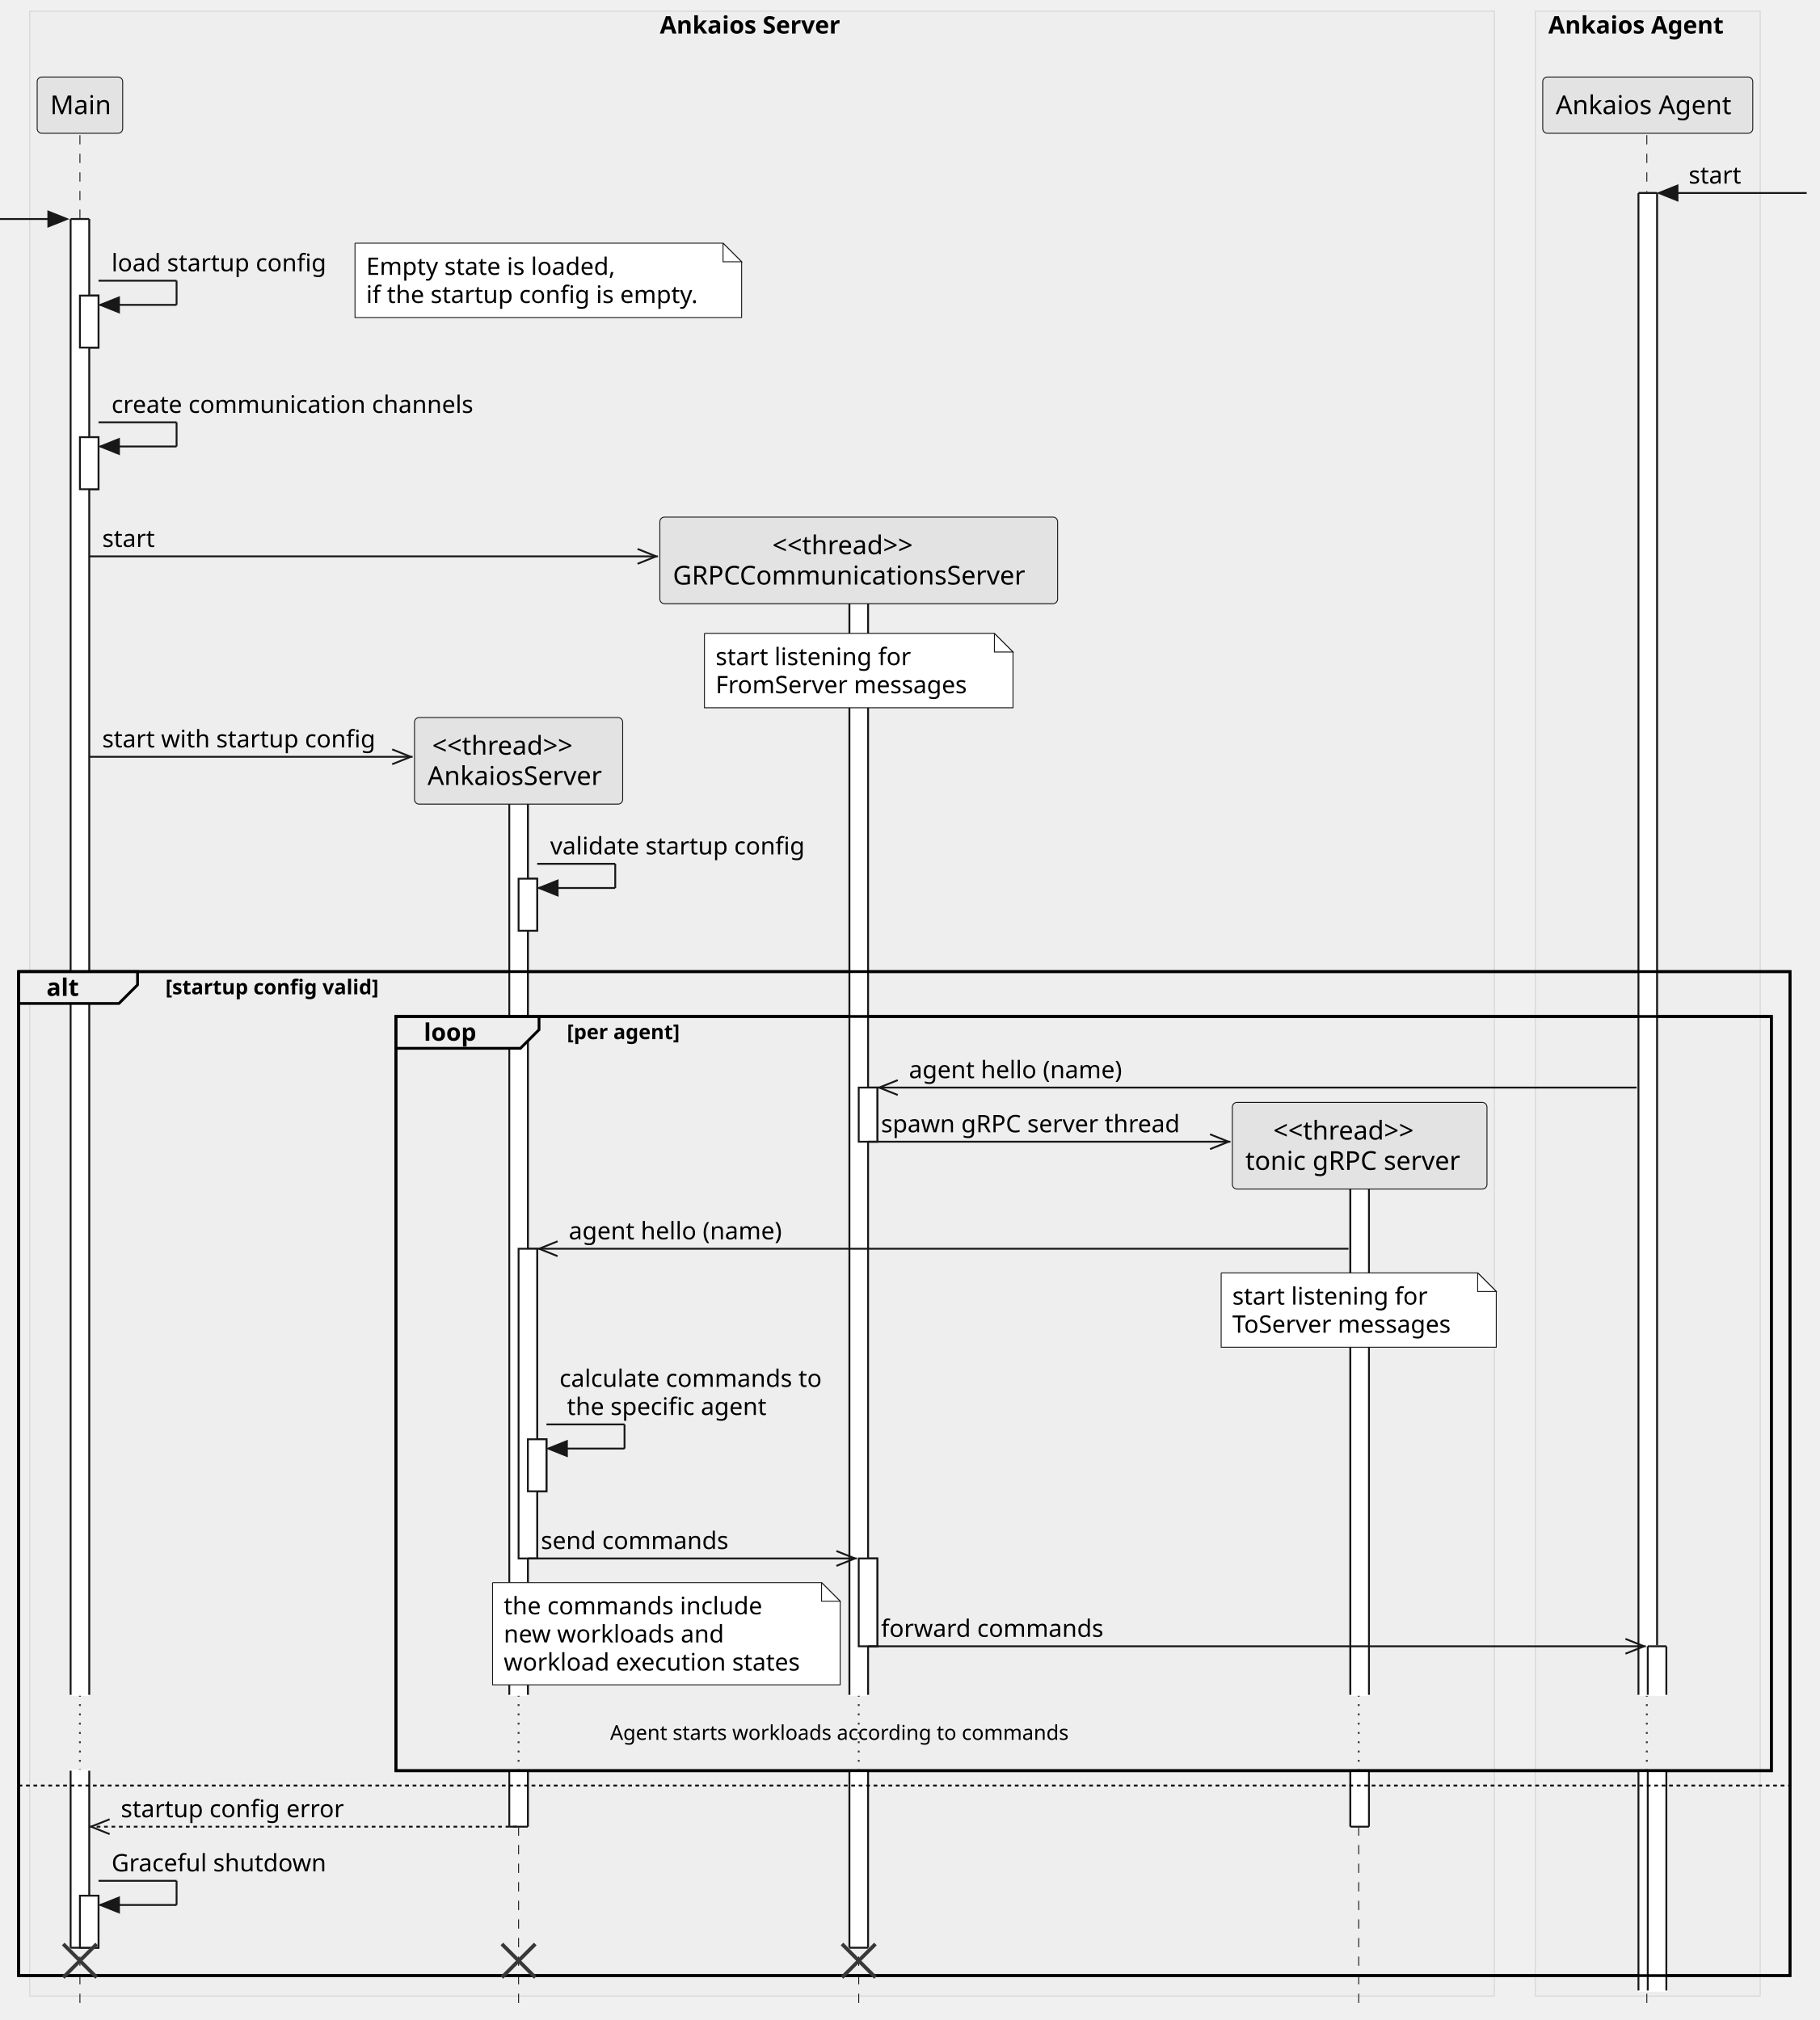
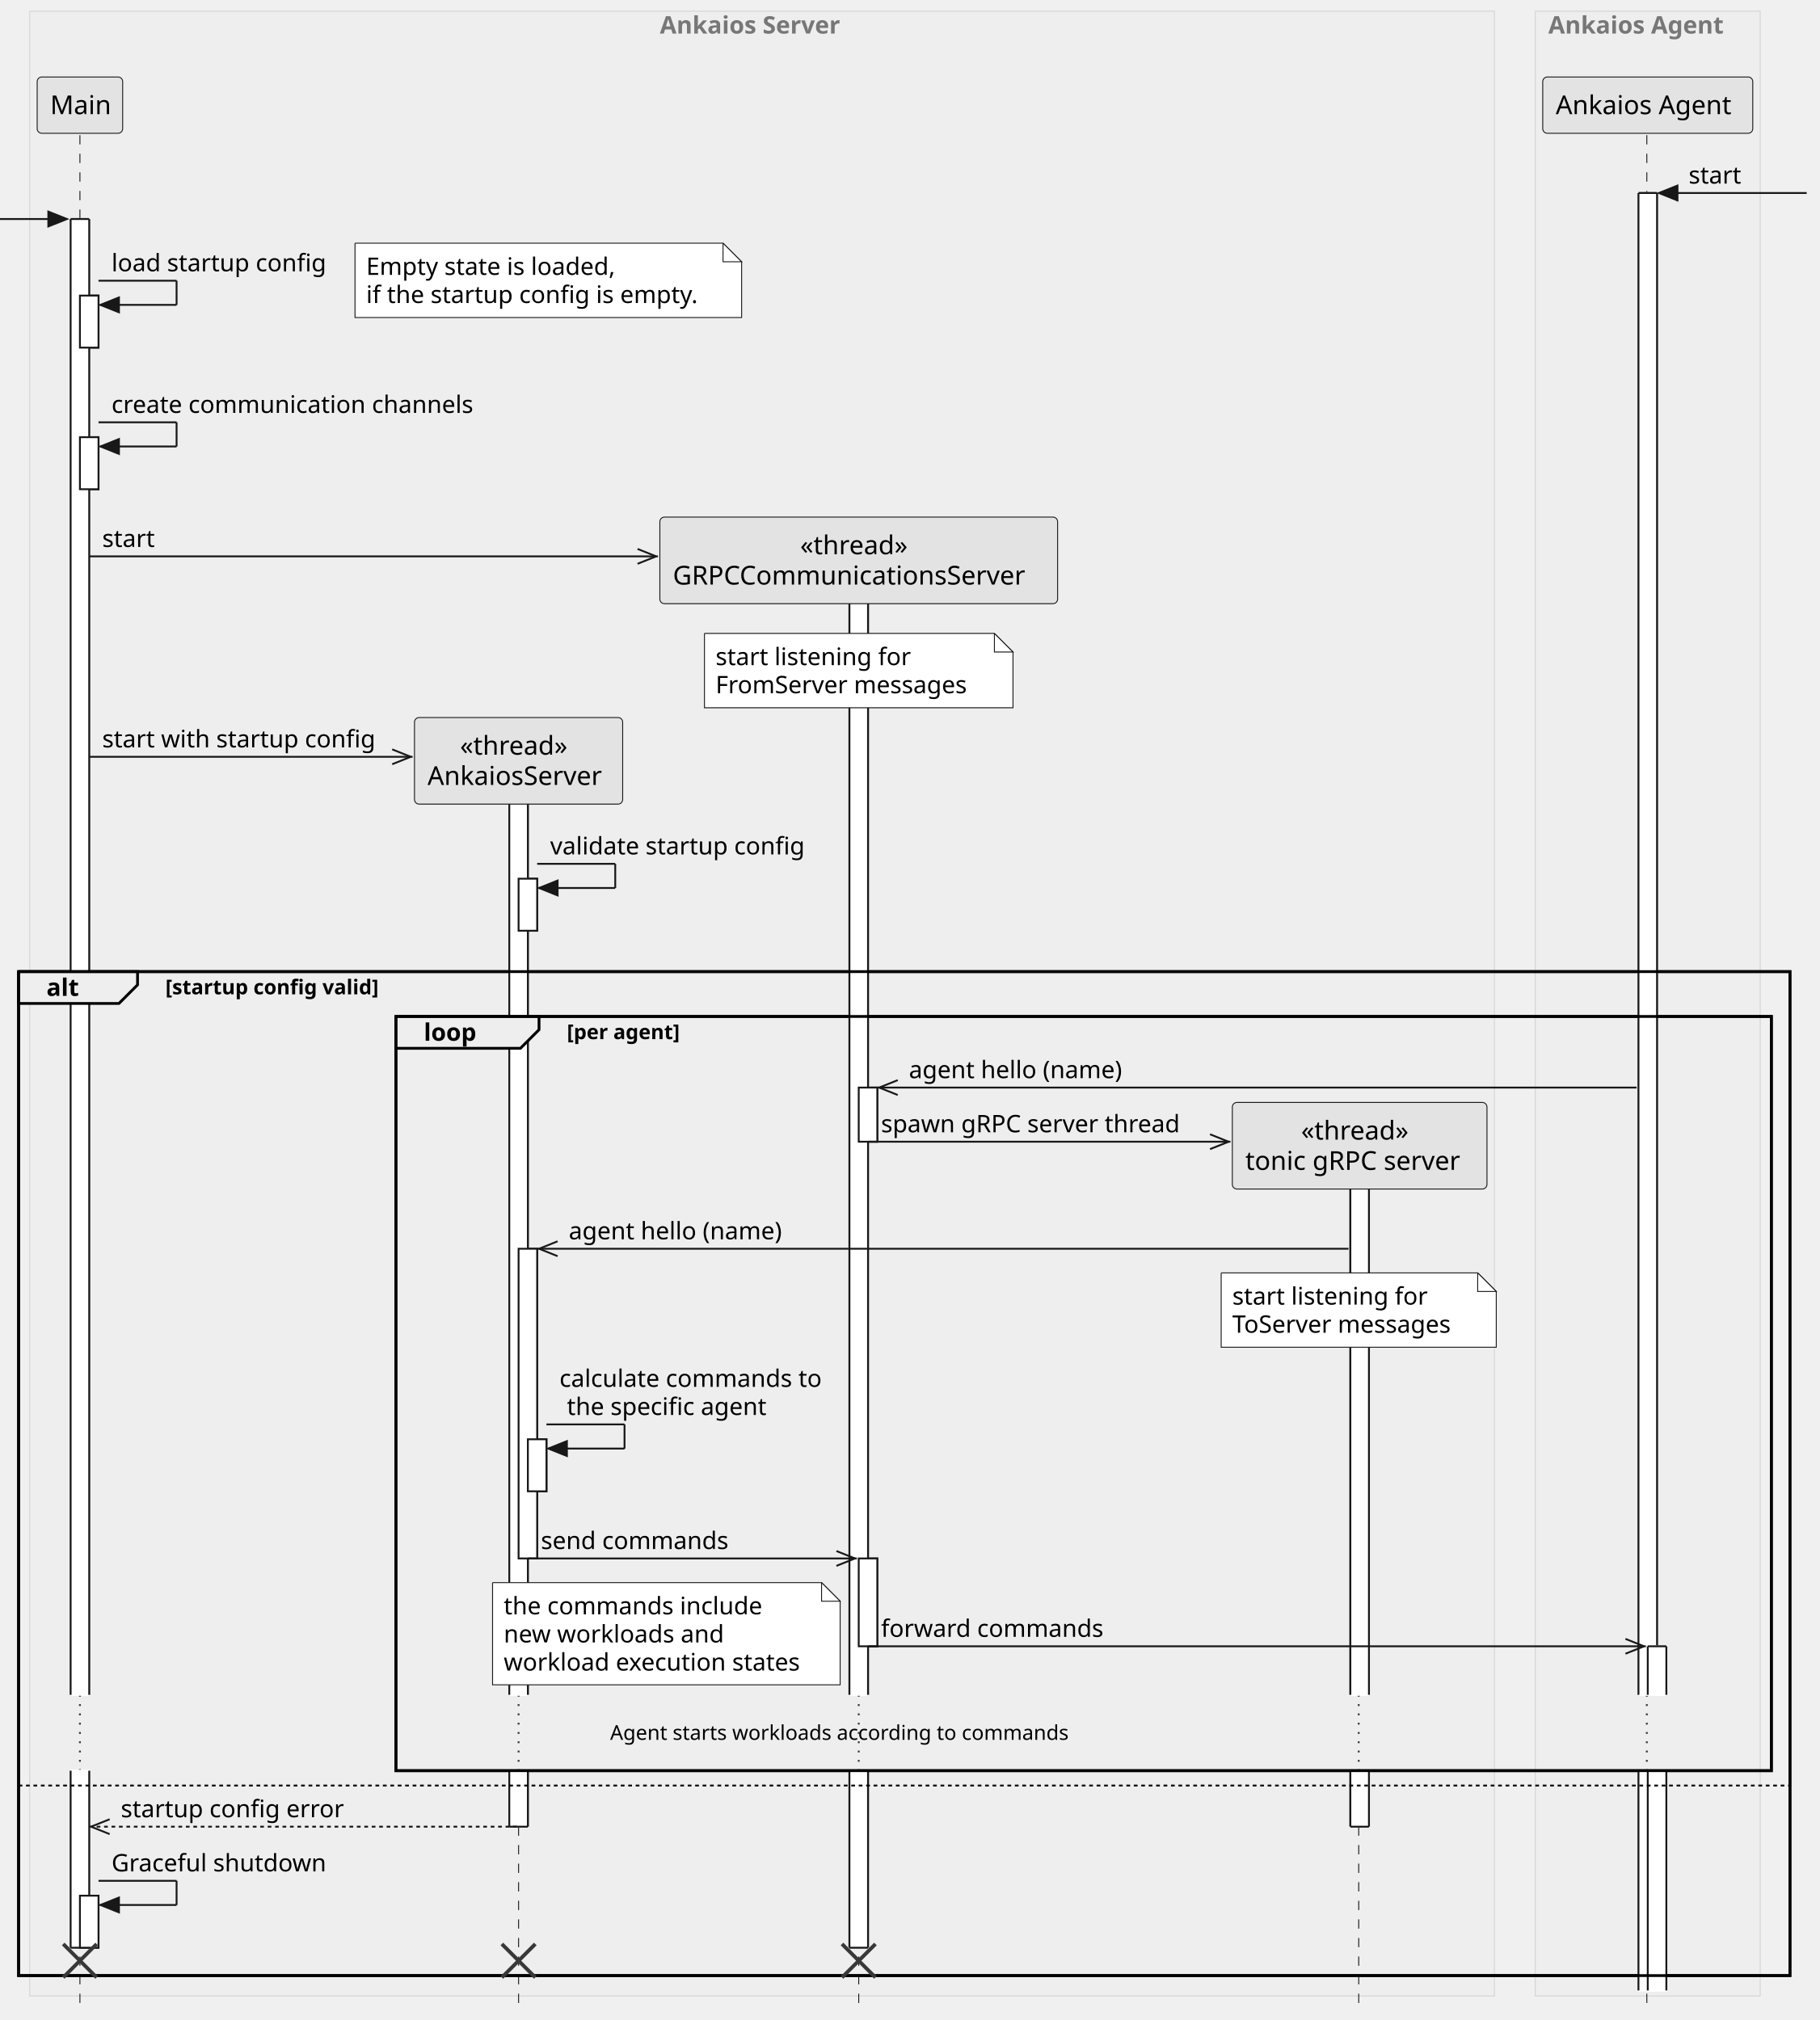
<svg xmlns="http://www.w3.org/2000/svg" contentStyleType="text/css" height="1087px" preserveAspectRatio="none" style="width:979px;height:1087px;background:#FFFFFF;" version="1.1" viewBox="0 0 979 1087" width="979px" zoomAndPan="magnify">
  <defs />
  <g>
    <rect fill="#EEEEEE" height="1068.102" style="stroke:#D3D3D3;stroke-width:0.5;" width="788" x="16" y="6" />
-     <text fill="#000000" font-family="sans-serif" font-size="13" font-weight="bold" lengthAdjust="spacing" textLength="110" x="355" y="18.067">Ankaios Server</text>
+     <text fill="#777777" font-family="sans-serif" font-size="13" font-weight="bold" lengthAdjust="spacing" textLength="110" x="355" y="18.067">Ankaios Server</text>
    <rect fill="#EEEEEE" height="1068.102" style="stroke:#D3D3D3;stroke-width:0.5;" width="121" x="826" y="6" />
-     <text fill="#000000" font-family="sans-serif" font-size="13" font-weight="bold" lengthAdjust="spacing" textLength="107" x="833" y="18.067">Ankaios Agent</text>
+     <text fill="#777777" font-family="sans-serif" font-size="13" font-weight="bold" lengthAdjust="spacing" textLength="107" x="833" y="18.067">Ankaios Agent</text>
    <rect fill="#FFFFFF" height="794.172" style="stroke:#FFFFFF;stroke-width:1.0;" width="10" x="38" y="117.859" />
    <line style="stroke:#181818;stroke-width:1.0;" x1="38" x2="38" y1="117.859" y2="912.031" />
    <line style="stroke:#181818;stroke-width:1.0;" x1="48" x2="48" y1="117.859" y2="912.031" />
    <line style="stroke:#181818;stroke-width:1.0;" x1="38" x2="48" y1="117.859" y2="117.859" />
    <rect fill="#FFFFFF" height="95.266" style="stroke:#FFFFFF;stroke-width:1.0;" width="10" x="38" y="952.836" />
    <line style="stroke:#181818;stroke-width:1.0;" x1="38" x2="38" y1="952.836" y2="1048.102" />
    <line style="stroke:#181818;stroke-width:1.0;" x1="48" x2="48" y1="952.836" y2="1048.102" />
    <line style="stroke:#181818;stroke-width:1.0;" x1="38" x2="48" y1="1048.102" y2="1048.102" />
    <rect fill="#FFFFFF" height="28" style="stroke:#181818;stroke-width:1.0;" width="10" x="43" y="159.059" />
    <rect fill="#FFFFFF" height="28" style="stroke:#181818;stroke-width:1.0;" width="10" x="43" y="235.258" />
    <rect fill="#FFFFFF" height="28" style="stroke:#181818;stroke-width:1.0;" width="10" x="43" y="1020.102" />
    <rect fill="#FFFFFF" height="494.781" style="stroke:#FFFFFF;stroke-width:1.0;" width="10" x="274" y="417.25" />
    <line style="stroke:#181818;stroke-width:1.0;" x1="274" x2="274" y1="417.25" y2="912.031" />
    <line style="stroke:#181818;stroke-width:1.0;" x1="284" x2="284" y1="417.25" y2="912.031" />
    <line style="stroke:#181818;stroke-width:1.0;" x1="274" x2="284" y1="417.25" y2="417.25" />
    <rect fill="#FFFFFF" height="30.133" style="stroke:#FFFFFF;stroke-width:1.0;" width="10" x="274" y="952.836" />
    <line style="stroke:#181818;stroke-width:1.0;" x1="274" x2="274" y1="952.836" y2="982.969" />
    <line style="stroke:#181818;stroke-width:1.0;" x1="284" x2="284" y1="952.836" y2="982.969" />
    <line style="stroke:#181818;stroke-width:1.0;" x1="274" x2="284" y1="982.969" y2="982.969" />
    <rect fill="#FFFFFF" height="28" style="stroke:#181818;stroke-width:1.0;" width="10" x="279" y="472.844" />
    <rect fill="#FFFFFF" height="166.664" style="stroke:#181818;stroke-width:1.0;" width="10" x="279" y="671.969" />
    <rect fill="#FFFFFF" height="28" style="stroke:#181818;stroke-width:1.0;" width="10" x="284" y="774.5" />
    <rect fill="#FFFFFF" height="602.641" style="stroke:#FFFFFF;stroke-width:1.0;" width="10" x="457" y="309.391" />
    <line style="stroke:#181818;stroke-width:1.0;" x1="457" x2="457" y1="309.391" y2="912.031" />
    <line style="stroke:#181818;stroke-width:1.0;" x1="467" x2="467" y1="309.391" y2="912.031" />
    <line style="stroke:#181818;stroke-width:1.0;" x1="457" x2="467" y1="309.391" y2="309.391" />
    <rect fill="#FFFFFF" height="95.266" style="stroke:#FFFFFF;stroke-width:1.0;" width="10" x="457" y="952.836" />
    <line style="stroke:#181818;stroke-width:1.0;" x1="457" x2="457" y1="952.836" y2="1048.102" />
    <line style="stroke:#181818;stroke-width:1.0;" x1="467" x2="467" y1="952.836" y2="1048.102" />
    <line style="stroke:#181818;stroke-width:1.0;" x1="457" x2="467" y1="1048.102" y2="1048.102" />
    <rect fill="#FFFFFF" height="29.133" style="stroke:#181818;stroke-width:1.0;" width="10" x="462" y="585.242" />
    <rect fill="#FFFFFF" height="47.266" style="stroke:#181818;stroke-width:1.0;" width="10" x="462" y="838.633" />
    <rect fill="#FFFFFF" height="287.656" style="stroke:#FFFFFF;stroke-width:1.0;" width="10" x="726.5" y="624.375" />
    <line style="stroke:#181818;stroke-width:1.0;" x1="726.5" x2="726.5" y1="624.375" y2="912.031" />
    <line style="stroke:#181818;stroke-width:1.0;" x1="736.5" x2="736.5" y1="624.375" y2="912.031" />
    <line style="stroke:#181818;stroke-width:1.0;" x1="726.5" x2="736.5" y1="624.375" y2="624.375" />
    <rect fill="#FFFFFF" height="30.133" style="stroke:#FFFFFF;stroke-width:1.0;" width="10" x="726.5" y="952.836" />
    <line style="stroke:#181818;stroke-width:1.0;" x1="726.5" x2="726.5" y1="952.836" y2="982.969" />
    <line style="stroke:#181818;stroke-width:1.0;" x1="736.5" x2="736.5" y1="952.836" y2="982.969" />
    <line style="stroke:#181818;stroke-width:1.0;" x1="726.5" x2="736.5" y1="982.969" y2="982.969" />
    <rect fill="#FFFFFF" height="808.172" style="stroke:#FFFFFF;stroke-width:1.0;" width="10" x="881.5" y="103.859" />
    <line style="stroke:#181818;stroke-width:1.0;" x1="881.5" x2="881.5" y1="103.859" y2="912.031" />
    <line style="stroke:#181818;stroke-width:1.0;" x1="891.5" x2="891.5" y1="103.859" y2="912.031" />
    <line style="stroke:#181818;stroke-width:1.0;" x1="881.5" x2="891.5" y1="103.859" y2="103.859" />
    <rect fill="#FFFFFF" height="118.266" style="stroke:#FFFFFF;stroke-width:1.0;" width="10" x="881.5" y="952.836" />
    <line style="stroke:#181818;stroke-width:1.0;" x1="881.5" x2="881.5" y1="952.836" y2="1071.102" />
    <line style="stroke:#181818;stroke-width:1.0;" x1="891.5" x2="891.5" y1="952.836" y2="1071.102" />
    <rect fill="#FFFFFF" height="26.133" style="stroke:#FFFFFF;stroke-width:1.0;" width="10" x="886.5" y="885.898" />
    <line style="stroke:#181818;stroke-width:1.0;" x1="886.5" x2="886.5" y1="885.898" y2="912.031" />
    <line style="stroke:#181818;stroke-width:1.0;" x1="896.5" x2="896.5" y1="885.898" y2="912.031" />
    <line style="stroke:#181818;stroke-width:1.0;" x1="886.5" x2="896.5" y1="885.898" y2="885.898" />
    <rect fill="#FFFFFF" height="118.266" style="stroke:#FFFFFF;stroke-width:1.0;" width="10" x="886.5" y="952.836" />
    <line style="stroke:#181818;stroke-width:1.0;" x1="886.5" x2="886.5" y1="952.836" y2="1071.102" />
    <line style="stroke:#181818;stroke-width:1.0;" x1="896.5" x2="896.5" y1="952.836" y2="1071.102" />
    <rect fill="none" height="540.258" style="stroke:#000000;stroke-width:1.5;" width="953" x="10" y="522.844" />
    <rect fill="none" height="405.859" style="stroke:#000000;stroke-width:1.5;" width="740" x="213" y="546.977" />
    <line style="stroke:#181818;stroke-width:0.5;stroke-dasharray:5.0,5.0;" x1="43" x2="43" y1="72.727" y2="912.031" />
    <line style="stroke:#383838;stroke-width:1.0;stroke-dasharray:1.0,4.0;" x1="43" x2="43" y1="912.031" y2="952.836" />
    <line style="stroke:#181818;stroke-width:0.5;stroke-dasharray:5.0,5.0;" x1="43" x2="43" y1="952.836" y2="1080.102" />
    <line style="stroke:#181818;stroke-width:0.5;stroke-dasharray:5.0,5.0;" x1="279" x2="279" y1="424.914" y2="912.031" />
    <line style="stroke:#383838;stroke-width:1.0;stroke-dasharray:1.0,4.0;" x1="279" x2="279" y1="912.031" y2="952.836" />
    <line style="stroke:#181818;stroke-width:0.5;stroke-dasharray:5.0,5.0;" x1="279" x2="279" y1="952.836" y2="1080.102" />
    <line style="stroke:#181818;stroke-width:0.5;stroke-dasharray:5.0,5.0;" x1="462" x2="462" y1="317.055" y2="912.031" />
    <line style="stroke:#383838;stroke-width:1.0;stroke-dasharray:1.0,4.0;" x1="462" x2="462" y1="912.031" y2="952.836" />
    <line style="stroke:#181818;stroke-width:0.5;stroke-dasharray:5.0,5.0;" x1="462" x2="462" y1="952.836" y2="1080.102" />
    <line style="stroke:#181818;stroke-width:0.5;stroke-dasharray:5.0,5.0;" x1="731" x2="731" y1="632.039" y2="912.031" />
    <line style="stroke:#383838;stroke-width:1.0;stroke-dasharray:1.0,4.0;" x1="731" x2="731" y1="912.031" y2="952.836" />
    <line style="stroke:#181818;stroke-width:0.5;stroke-dasharray:5.0,5.0;" x1="731" x2="731" y1="952.836" y2="1080.102" />
    <line style="stroke:#181818;stroke-width:0.5;stroke-dasharray:5.0,5.0;" x1="886" x2="886" y1="72.727" y2="912.031" />
    <line style="stroke:#383838;stroke-width:1.0;stroke-dasharray:1.0,4.0;" x1="886" x2="886" y1="912.031" y2="952.836" />
    <line style="stroke:#181818;stroke-width:0.5;stroke-dasharray:5.0,5.0;" x1="886" x2="886" y1="952.836" y2="1080.102" />
    <rect fill="#E3E3E3" height="30.297" rx="2.5" ry="2.5" style="stroke:#181818;stroke-width:0.5;" width="46" x="20" y="41.43" />
    <text fill="#000000" font-family="sans-serif" font-size="14" lengthAdjust="spacing" textLength="32" x="27" y="61.425">Main</text>
    <rect fill="#E3E3E3" height="30.297" rx="2.5" ry="2.5" style="stroke:#181818;stroke-width:0.5;" width="113" x="830" y="41.43" />
    <text fill="#000000" font-family="sans-serif" font-size="14" lengthAdjust="spacing" textLength="99" x="837" y="61.425">Ankaios Agent</text>
    <rect fill="#FFFFFF" height="794.172" style="stroke:#FFFFFF;stroke-width:1.0;" width="10" x="38" y="117.859" />
    <line style="stroke:#181818;stroke-width:1.0;" x1="38" x2="38" y1="117.859" y2="912.031" />
    <line style="stroke:#181818;stroke-width:1.0;" x1="48" x2="48" y1="117.859" y2="912.031" />
    <line style="stroke:#181818;stroke-width:1.0;" x1="38" x2="48" y1="117.859" y2="117.859" />
    <rect fill="#FFFFFF" height="95.266" style="stroke:#FFFFFF;stroke-width:1.0;" width="10" x="38" y="952.836" />
    <line style="stroke:#181818;stroke-width:1.0;" x1="38" x2="38" y1="952.836" y2="1048.102" />
    <line style="stroke:#181818;stroke-width:1.0;" x1="48" x2="48" y1="952.836" y2="1048.102" />
    <line style="stroke:#181818;stroke-width:1.0;" x1="38" x2="48" y1="1048.102" y2="1048.102" />
    <rect fill="#FFFFFF" height="28" style="stroke:#181818;stroke-width:1.0;" width="10" x="43" y="159.059" />
    <rect fill="#FFFFFF" height="28" style="stroke:#181818;stroke-width:1.0;" width="10" x="43" y="235.258" />
    <rect fill="#FFFFFF" height="28" style="stroke:#181818;stroke-width:1.0;" width="10" x="43" y="1020.102" />
    <rect fill="#FFFFFF" height="494.781" style="stroke:#FFFFFF;stroke-width:1.0;" width="10" x="274" y="417.25" />
    <line style="stroke:#181818;stroke-width:1.0;" x1="274" x2="274" y1="417.25" y2="912.031" />
    <line style="stroke:#181818;stroke-width:1.0;" x1="284" x2="284" y1="417.25" y2="912.031" />
    <line style="stroke:#181818;stroke-width:1.0;" x1="274" x2="284" y1="417.25" y2="417.25" />
    <rect fill="#FFFFFF" height="30.133" style="stroke:#FFFFFF;stroke-width:1.0;" width="10" x="274" y="952.836" />
    <line style="stroke:#181818;stroke-width:1.0;" x1="274" x2="274" y1="952.836" y2="982.969" />
    <line style="stroke:#181818;stroke-width:1.0;" x1="284" x2="284" y1="952.836" y2="982.969" />
    <line style="stroke:#181818;stroke-width:1.0;" x1="274" x2="284" y1="982.969" y2="982.969" />
    <rect fill="#FFFFFF" height="28" style="stroke:#181818;stroke-width:1.0;" width="10" x="279" y="472.844" />
    <rect fill="#FFFFFF" height="166.664" style="stroke:#181818;stroke-width:1.0;" width="10" x="279" y="671.969" />
    <rect fill="#FFFFFF" height="28" style="stroke:#181818;stroke-width:1.0;" width="10" x="284" y="774.5" />
    <rect fill="#FFFFFF" height="602.641" style="stroke:#FFFFFF;stroke-width:1.0;" width="10" x="457" y="309.391" />
    <line style="stroke:#181818;stroke-width:1.0;" x1="457" x2="457" y1="309.391" y2="912.031" />
    <line style="stroke:#181818;stroke-width:1.0;" x1="467" x2="467" y1="309.391" y2="912.031" />
    <line style="stroke:#181818;stroke-width:1.0;" x1="457" x2="467" y1="309.391" y2="309.391" />
    <rect fill="#FFFFFF" height="95.266" style="stroke:#FFFFFF;stroke-width:1.0;" width="10" x="457" y="952.836" />
    <line style="stroke:#181818;stroke-width:1.0;" x1="457" x2="457" y1="952.836" y2="1048.102" />
    <line style="stroke:#181818;stroke-width:1.0;" x1="467" x2="467" y1="952.836" y2="1048.102" />
    <line style="stroke:#181818;stroke-width:1.0;" x1="457" x2="467" y1="1048.102" y2="1048.102" />
    <rect fill="#FFFFFF" height="29.133" style="stroke:#181818;stroke-width:1.0;" width="10" x="462" y="585.242" />
    <rect fill="#FFFFFF" height="47.266" style="stroke:#181818;stroke-width:1.0;" width="10" x="462" y="838.633" />
    <rect fill="#FFFFFF" height="287.656" style="stroke:#FFFFFF;stroke-width:1.0;" width="10" x="726.5" y="624.375" />
    <line style="stroke:#181818;stroke-width:1.0;" x1="726.5" x2="726.5" y1="624.375" y2="912.031" />
    <line style="stroke:#181818;stroke-width:1.0;" x1="736.5" x2="736.5" y1="624.375" y2="912.031" />
    <line style="stroke:#181818;stroke-width:1.0;" x1="726.5" x2="736.5" y1="624.375" y2="624.375" />
    <rect fill="#FFFFFF" height="30.133" style="stroke:#FFFFFF;stroke-width:1.0;" width="10" x="726.5" y="952.836" />
    <line style="stroke:#181818;stroke-width:1.0;" x1="726.5" x2="726.5" y1="952.836" y2="982.969" />
    <line style="stroke:#181818;stroke-width:1.0;" x1="736.5" x2="736.5" y1="952.836" y2="982.969" />
    <line style="stroke:#181818;stroke-width:1.0;" x1="726.5" x2="736.5" y1="982.969" y2="982.969" />
    <rect fill="#FFFFFF" height="808.172" style="stroke:#FFFFFF;stroke-width:1.0;" width="10" x="881.5" y="103.859" />
    <line style="stroke:#181818;stroke-width:1.0;" x1="881.5" x2="881.5" y1="103.859" y2="912.031" />
    <line style="stroke:#181818;stroke-width:1.0;" x1="891.5" x2="891.5" y1="103.859" y2="912.031" />
    <line style="stroke:#181818;stroke-width:1.0;" x1="881.5" x2="891.5" y1="103.859" y2="103.859" />
    <rect fill="#FFFFFF" height="118.266" style="stroke:#FFFFFF;stroke-width:1.0;" width="10" x="881.5" y="952.836" />
    <line style="stroke:#181818;stroke-width:1.0;" x1="881.5" x2="881.5" y1="952.836" y2="1071.102" />
    <line style="stroke:#181818;stroke-width:1.0;" x1="891.5" x2="891.5" y1="952.836" y2="1071.102" />
    <rect fill="#FFFFFF" height="26.133" style="stroke:#FFFFFF;stroke-width:1.0;" width="10" x="886.5" y="885.898" />
    <line style="stroke:#181818;stroke-width:1.0;" x1="886.5" x2="886.5" y1="885.898" y2="912.031" />
    <line style="stroke:#181818;stroke-width:1.0;" x1="896.5" x2="896.5" y1="885.898" y2="912.031" />
    <line style="stroke:#181818;stroke-width:1.0;" x1="886.5" x2="896.5" y1="885.898" y2="885.898" />
    <rect fill="#FFFFFF" height="118.266" style="stroke:#FFFFFF;stroke-width:1.0;" width="10" x="886.5" y="952.836" />
    <line style="stroke:#181818;stroke-width:1.0;" x1="886.5" x2="886.5" y1="952.836" y2="1071.102" />
    <line style="stroke:#181818;stroke-width:1.0;" x1="896.5" x2="896.5" y1="952.836" y2="1071.102" />
    <polygon fill="#181818" points="902.5,99.859,892.5,103.859,902.5,107.859" style="stroke:#181818;stroke-width:1.0;" />
    <line style="stroke:#181818;stroke-width:1.0;" x1="896.5" x2="972" y1="103.859" y2="103.859" />
    <text fill="#000000" font-family="sans-serif" font-size="13" lengthAdjust="spacing" textLength="30" x="908.5" y="98.793">start</text>
    <polygon fill="#181818" points="26,113.859,36,117.859,26,121.859" style="stroke:#181818;stroke-width:1.0;" />
    <line style="stroke:#181818;stroke-width:1.0;" x1="0" x2="32" y1="117.859" y2="117.859" />
    <line style="stroke:#181818;stroke-width:1.0;" x1="53" x2="95" y1="151.059" y2="151.059" />
    <line style="stroke:#181818;stroke-width:1.0;" x1="95" x2="95" y1="151.059" y2="164.059" />
    <line style="stroke:#181818;stroke-width:1.0;" x1="54" x2="95" y1="164.059" y2="164.059" />
    <polygon fill="#181818" points="64,160.059,54,164.059,64,168.059" style="stroke:#181818;stroke-width:1.0;" />
    <text fill="#000000" font-family="sans-serif" font-size="13" lengthAdjust="spacing" textLength="119" x="60" y="145.993">load startup config</text>
    <path d="M191,130.859 L191,170.859 L399,170.859 L399,140.859 L389,130.859 L191,130.859 " fill="#FFFFFF" style="stroke:#181818;stroke-width:0.5;" />
    <path d="M389,130.859 L389,140.859 L399,140.859 L389,130.859 " fill="#FFFFFF" style="stroke:#181818;stroke-width:0.5;" />
    <text fill="#000000" font-family="sans-serif" font-size="13" lengthAdjust="spacing" textLength="143" x="197" y="147.926">Empty state is loaded,</text>
    <text fill="#000000" font-family="sans-serif" font-size="13" lengthAdjust="spacing" textLength="187" x="197" y="163.059">if the startup config is empty.</text>
    <line style="stroke:#181818;stroke-width:1.0;" x1="53" x2="95" y1="227.258" y2="227.258" />
    <line style="stroke:#181818;stroke-width:1.0;" x1="95" x2="95" y1="227.258" y2="240.258" />
    <line style="stroke:#181818;stroke-width:1.0;" x1="54" x2="95" y1="240.258" y2="240.258" />
    <polygon fill="#181818" points="64,236.258,54,240.258,64,244.258" style="stroke:#181818;stroke-width:1.0;" />
    <text fill="#000000" font-family="sans-serif" font-size="13" lengthAdjust="spacing" textLength="205" x="60" y="222.192">create communication channels</text>
    <line style="stroke:#181818;stroke-width:1.0;" x1="353" x2="343" y1="299.391" y2="295.391" />
    <line style="stroke:#181818;stroke-width:1.0;" x1="353" x2="343" y1="299.391" y2="303.391" />
    <line style="stroke:#181818;stroke-width:1.0;" x1="48" x2="354" y1="299.391" y2="299.391" />
    <text fill="#000000" font-family="sans-serif" font-size="13" lengthAdjust="spacing" textLength="30" x="55" y="294.325">start</text>
    <rect fill="#E3E3E3" height="46.594" rx="2.5" ry="2.5" style="stroke:#181818;stroke-width:0.5;" width="214" x="355" y="278.258" />
-     <text fill="#000000" font-family="sans-serif" font-size="14" lengthAdjust="spacing" textLength="93" x="415.5" y="298.253">&lt;&lt;thread&gt;&gt;</text>
+     <text fill="#000000" font-family="sans-serif" font-size="14" lengthAdjust="spacing" textLength="63" x="430.5" y="298.253">«thread»</text>
    <text fill="#000000" font-family="sans-serif" font-size="14" lengthAdjust="spacing" textLength="200" x="362" y="314.55">GRPCCommunicationsServer</text>
    <path d="M379,340.852 L379,380.852 L545,380.852 L545,350.852 L535,340.852 L379,340.852 " fill="#FFFFFF" style="stroke:#181818;stroke-width:0.5;" />
    <path d="M535,340.852 L535,350.852 L545,350.852 L535,340.852 " fill="#FFFFFF" style="stroke:#181818;stroke-width:0.5;" />
    <text fill="#000000" font-family="sans-serif" font-size="13" lengthAdjust="spacing" textLength="108" x="385" y="357.918">start listening for</text>
    <text fill="#000000" font-family="sans-serif" font-size="13" lengthAdjust="spacing" textLength="145" x="385" y="373.051">FromServer messages</text>
    <line style="stroke:#181818;stroke-width:1.0;" x1="221" x2="211" y1="407.25" y2="403.25" />
    <line style="stroke:#181818;stroke-width:1.0;" x1="221" x2="211" y1="407.25" y2="411.25" />
    <line style="stroke:#181818;stroke-width:1.0;" x1="48" x2="222" y1="407.25" y2="407.25" />
    <text fill="#000000" font-family="sans-serif" font-size="13" lengthAdjust="spacing" textLength="151" x="55" y="402.184">start with startup config</text>
    <rect fill="#E3E3E3" height="46.594" rx="2.5" ry="2.5" style="stroke:#181818;stroke-width:0.5;" width="112" x="223" y="386.117" />
-     <text fill="#000000" font-family="sans-serif" font-size="14" lengthAdjust="spacing" textLength="93" x="232.5" y="406.112">&lt;&lt;thread&gt;&gt;</text>
+     <text fill="#000000" font-family="sans-serif" font-size="14" lengthAdjust="spacing" textLength="63" x="247.5" y="406.112">«thread»</text>
    <text fill="#000000" font-family="sans-serif" font-size="14" lengthAdjust="spacing" textLength="98" x="230" y="422.409">AnkaiosServer</text>
    <line style="stroke:#181818;stroke-width:1.0;" x1="289" x2="331" y1="464.844" y2="464.844" />
    <line style="stroke:#181818;stroke-width:1.0;" x1="331" x2="331" y1="464.844" y2="477.844" />
    <line style="stroke:#181818;stroke-width:1.0;" x1="290" x2="331" y1="477.844" y2="477.844" />
    <polygon fill="#181818" points="300,473.844,290,477.844,300,481.844" style="stroke:#181818;stroke-width:1.0;" />
    <text fill="#000000" font-family="sans-serif" font-size="13" lengthAdjust="spacing" textLength="142" x="296" y="459.778">validate startup config</text>
    <path d="M10,522.844 L74,522.844 L74,529.977 L64,539.977 L10,539.977 L10,522.844 " fill="#EEEEEE" style="stroke:#000000;stroke-width:1.5;" />
    <rect fill="none" height="540.258" style="stroke:#000000;stroke-width:1.5;" width="953" x="10" y="522.844" />
    <text fill="#000000" font-family="sans-serif" font-size="13" font-weight="bold" lengthAdjust="spacing" textLength="19" x="25" y="535.911">alt</text>
    <text fill="#000000" font-family="sans-serif" font-size="11" font-weight="bold" lengthAdjust="spacing" textLength="135" x="89" y="535.054">[startup config valid]</text>
    <path d="M213,546.977 L290,546.977 L290,554.109 L280,564.109 L213,564.109 L213,546.977 " fill="#EEEEEE" style="stroke:#000000;stroke-width:1.5;" />
    <rect fill="none" height="405.859" style="stroke:#000000;stroke-width:1.5;" width="740" x="213" y="546.977" />
    <text fill="#000000" font-family="sans-serif" font-size="13" font-weight="bold" lengthAdjust="spacing" textLength="32" x="228" y="560.043">loop</text>
    <text fill="#000000" font-family="sans-serif" font-size="11" font-weight="bold" lengthAdjust="spacing" textLength="72" x="305" y="559.187">[per agent]</text>
    <line style="stroke:#181818;stroke-width:1.0;" x1="473" x2="483" y1="585.242" y2="581.242" />
    <line style="stroke:#181818;stroke-width:1.0;" x1="473" x2="483" y1="585.242" y2="589.242" />
    <line style="stroke:#181818;stroke-width:1.0;" x1="472" x2="880.5" y1="585.242" y2="585.242" />
    <text fill="#000000" font-family="sans-serif" font-size="13" lengthAdjust="spacing" textLength="122" x="489" y="580.176">agent hello (name)</text>
    <line style="stroke:#181818;stroke-width:1.0;" x1="661" x2="651" y1="614.375" y2="610.375" />
    <line style="stroke:#181818;stroke-width:1.0;" x1="661" x2="651" y1="614.375" y2="618.375" />
    <line style="stroke:#181818;stroke-width:1.0;" x1="467" x2="662" y1="614.375" y2="614.375" />
    <text fill="#000000" font-family="sans-serif" font-size="13" lengthAdjust="spacing" textLength="167" x="474" y="609.309">spawn gRPC server thread</text>
    <rect fill="#E3E3E3" height="46.594" rx="2.5" ry="2.5" style="stroke:#181818;stroke-width:0.5;" width="137" x="663" y="593.242" />
-     <text fill="#000000" font-family="sans-serif" font-size="14" lengthAdjust="spacing" textLength="93" x="685" y="613.237">&lt;&lt;thread&gt;&gt;</text>
+     <text fill="#000000" font-family="sans-serif" font-size="14" lengthAdjust="spacing" textLength="63" x="700" y="613.237">«thread»</text>
    <text fill="#000000" font-family="sans-serif" font-size="14" lengthAdjust="spacing" textLength="123" x="670" y="629.534">tonic gRPC server</text>
    <line style="stroke:#181818;stroke-width:1.0;" x1="290" x2="300" y1="671.969" y2="667.969" />
    <line style="stroke:#181818;stroke-width:1.0;" x1="290" x2="300" y1="671.969" y2="675.969" />
    <line style="stroke:#181818;stroke-width:1.0;" x1="289" x2="725.5" y1="671.969" y2="671.969" />
    <text fill="#000000" font-family="sans-serif" font-size="13" lengthAdjust="spacing" textLength="122" x="306" y="666.903">agent hello (name)</text>
    <path d="M657,684.969 L657,724.969 L805,724.969 L805,694.969 L795,684.969 L657,684.969 " fill="#FFFFFF" style="stroke:#181818;stroke-width:0.5;" />
    <path d="M795,684.969 L795,694.969 L805,694.969 L795,684.969 " fill="#FFFFFF" style="stroke:#181818;stroke-width:0.5;" />
    <text fill="#000000" font-family="sans-serif" font-size="13" lengthAdjust="spacing" textLength="108" x="663" y="702.036">start listening for</text>
    <text fill="#000000" font-family="sans-serif" font-size="13" lengthAdjust="spacing" textLength="127" x="663" y="717.168">ToServer messages</text>
    <line style="stroke:#181818;stroke-width:1.0;" x1="294" x2="336" y1="766.5" y2="766.5" />
    <line style="stroke:#181818;stroke-width:1.0;" x1="336" x2="336" y1="766.5" y2="779.5" />
    <line style="stroke:#181818;stroke-width:1.0;" x1="295" x2="336" y1="779.5" y2="779.5" />
    <polygon fill="#181818" points="305,775.5,295,779.5,305,783.5" style="stroke:#181818;stroke-width:1.0;" />
    <text fill="#000000" font-family="sans-serif" font-size="13" lengthAdjust="spacing" textLength="150" x="301" y="746.301">calculate commands to</text>
    <text fill="#000000" font-family="sans-serif" font-size="13" lengthAdjust="spacing" textLength="113" x="305" y="761.434">the specific agent</text>
    <line style="stroke:#181818;stroke-width:1.0;" x1="460" x2="450" y1="838.633" y2="834.633" />
    <line style="stroke:#181818;stroke-width:1.0;" x1="460" x2="450" y1="838.633" y2="842.633" />
    <line style="stroke:#181818;stroke-width:1.0;" x1="284" x2="461" y1="838.633" y2="838.633" />
    <text fill="#000000" font-family="sans-serif" font-size="13" lengthAdjust="spacing" textLength="107" x="291" y="833.567">send commands</text>
    <line style="stroke:#181818;stroke-width:1.0;" x1="884.5" x2="874.5" y1="885.898" y2="881.898" />
    <line style="stroke:#181818;stroke-width:1.0;" x1="884.5" x2="874.5" y1="885.898" y2="889.898" />
    <line style="stroke:#181818;stroke-width:1.0;" x1="467" x2="885.5" y1="885.898" y2="885.898" />
    <text fill="#000000" font-family="sans-serif" font-size="13" lengthAdjust="spacing" textLength="123" x="474" y="880.832">forward commands</text>
    <path d="M265,851.633 L265,906.633 L452,906.633 L452,861.633 L442,851.633 L265,851.633 " fill="#FFFFFF" style="stroke:#181818;stroke-width:0.5;" />
    <path d="M442,851.633 L442,861.633 L452,861.633 L442,851.633 " fill="#FFFFFF" style="stroke:#181818;stroke-width:0.5;" />
    <text fill="#000000" font-family="sans-serif" font-size="13" lengthAdjust="spacing" textLength="146" x="271" y="868.7">the commands include</text>
    <text fill="#000000" font-family="sans-serif" font-size="13" lengthAdjust="spacing" textLength="120" x="271" y="883.832">new workloads and</text>
    <text fill="#000000" font-family="sans-serif" font-size="13" lengthAdjust="spacing" textLength="166" x="271" y="898.965">workload execution states</text>
    <text fill="#000000" font-family="sans-serif" font-size="11" lengthAdjust="spacing" textLength="273" x="328.25" y="936.242">Agent starts workloads according to commands</text>
    <line style="stroke:#000000;stroke-width:1.0;stroke-dasharray:2.0,2.0;" x1="10" x2="963" y1="960.836" y2="960.836" />
    <line style="stroke:#181818;stroke-width:1.0;" x1="49" x2="59" y1="982.969" y2="978.969" />
    <line style="stroke:#181818;stroke-width:1.0;" x1="49" x2="59" y1="982.969" y2="986.969" />
    <line style="stroke:#181818;stroke-width:1.0;stroke-dasharray:2.0,2.0;" x1="48" x2="278" y1="982.969" y2="982.969" />
    <text fill="#000000" font-family="sans-serif" font-size="13" lengthAdjust="spacing" textLength="123" x="65" y="977.903">startup config error</text>
    <line style="stroke:#181818;stroke-width:1.0;" x1="53" x2="95" y1="1012.102" y2="1012.102" />
    <line style="stroke:#181818;stroke-width:1.0;" x1="95" x2="95" y1="1012.102" y2="1025.102" />
    <line style="stroke:#181818;stroke-width:1.0;" x1="54" x2="95" y1="1025.102" y2="1025.102" />
    <polygon fill="#181818" points="64,1021.102,54,1025.102,64,1029.102" style="stroke:#181818;stroke-width:1.0;" />
    <text fill="#000000" font-family="sans-serif" font-size="13" lengthAdjust="spacing" textLength="118" x="60" y="1007.036">Graceful shutdown</text>
    <line style="stroke:#383838;stroke-width:2.0;" x1="453" x2="471" y1="1046.102" y2="1064.102" />
    <line style="stroke:#383838;stroke-width:2.0;" x1="453" x2="471" y1="1064.102" y2="1046.102" />
    <line style="stroke:#383838;stroke-width:2.0;" x1="270" x2="288" y1="1046.102" y2="1064.102" />
    <line style="stroke:#383838;stroke-width:2.0;" x1="270" x2="288" y1="1064.102" y2="1046.102" />
    <line style="stroke:#383838;stroke-width:2.0;" x1="34" x2="52" y1="1046.102" y2="1064.102" />
    <line style="stroke:#383838;stroke-width:2.0;" x1="34" x2="52" y1="1064.102" y2="1046.102" />
  </g>
</svg>
